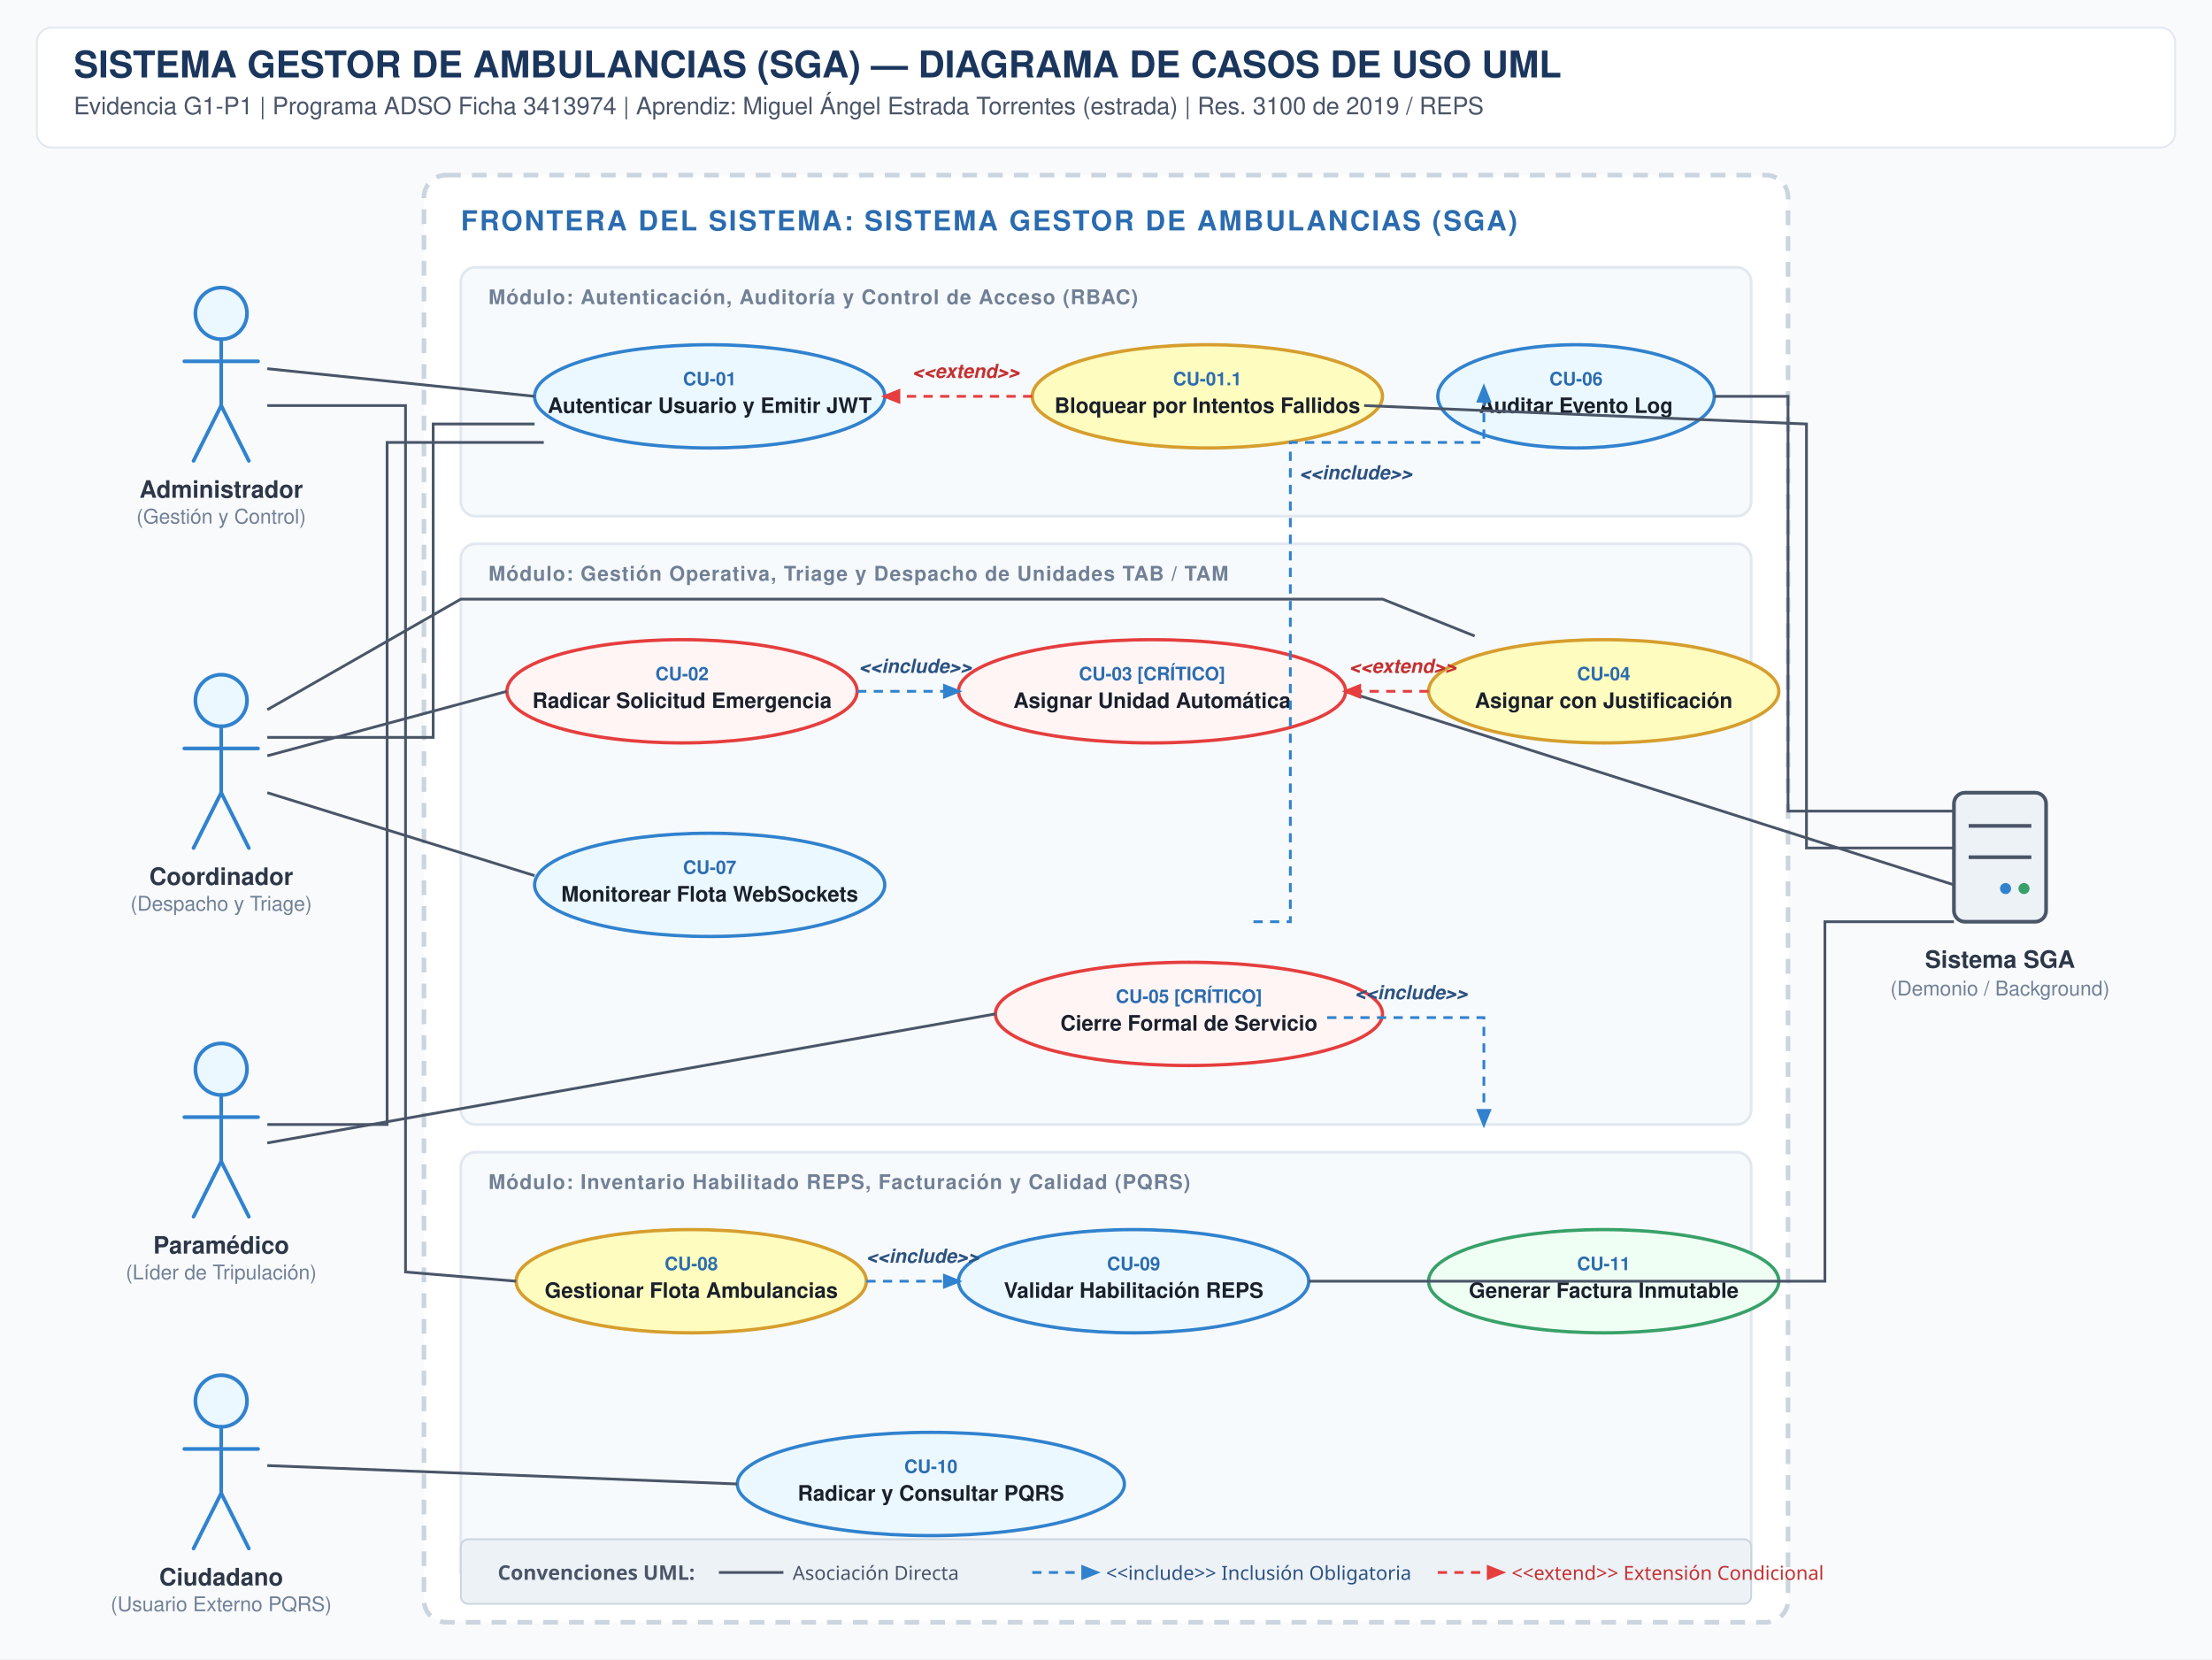
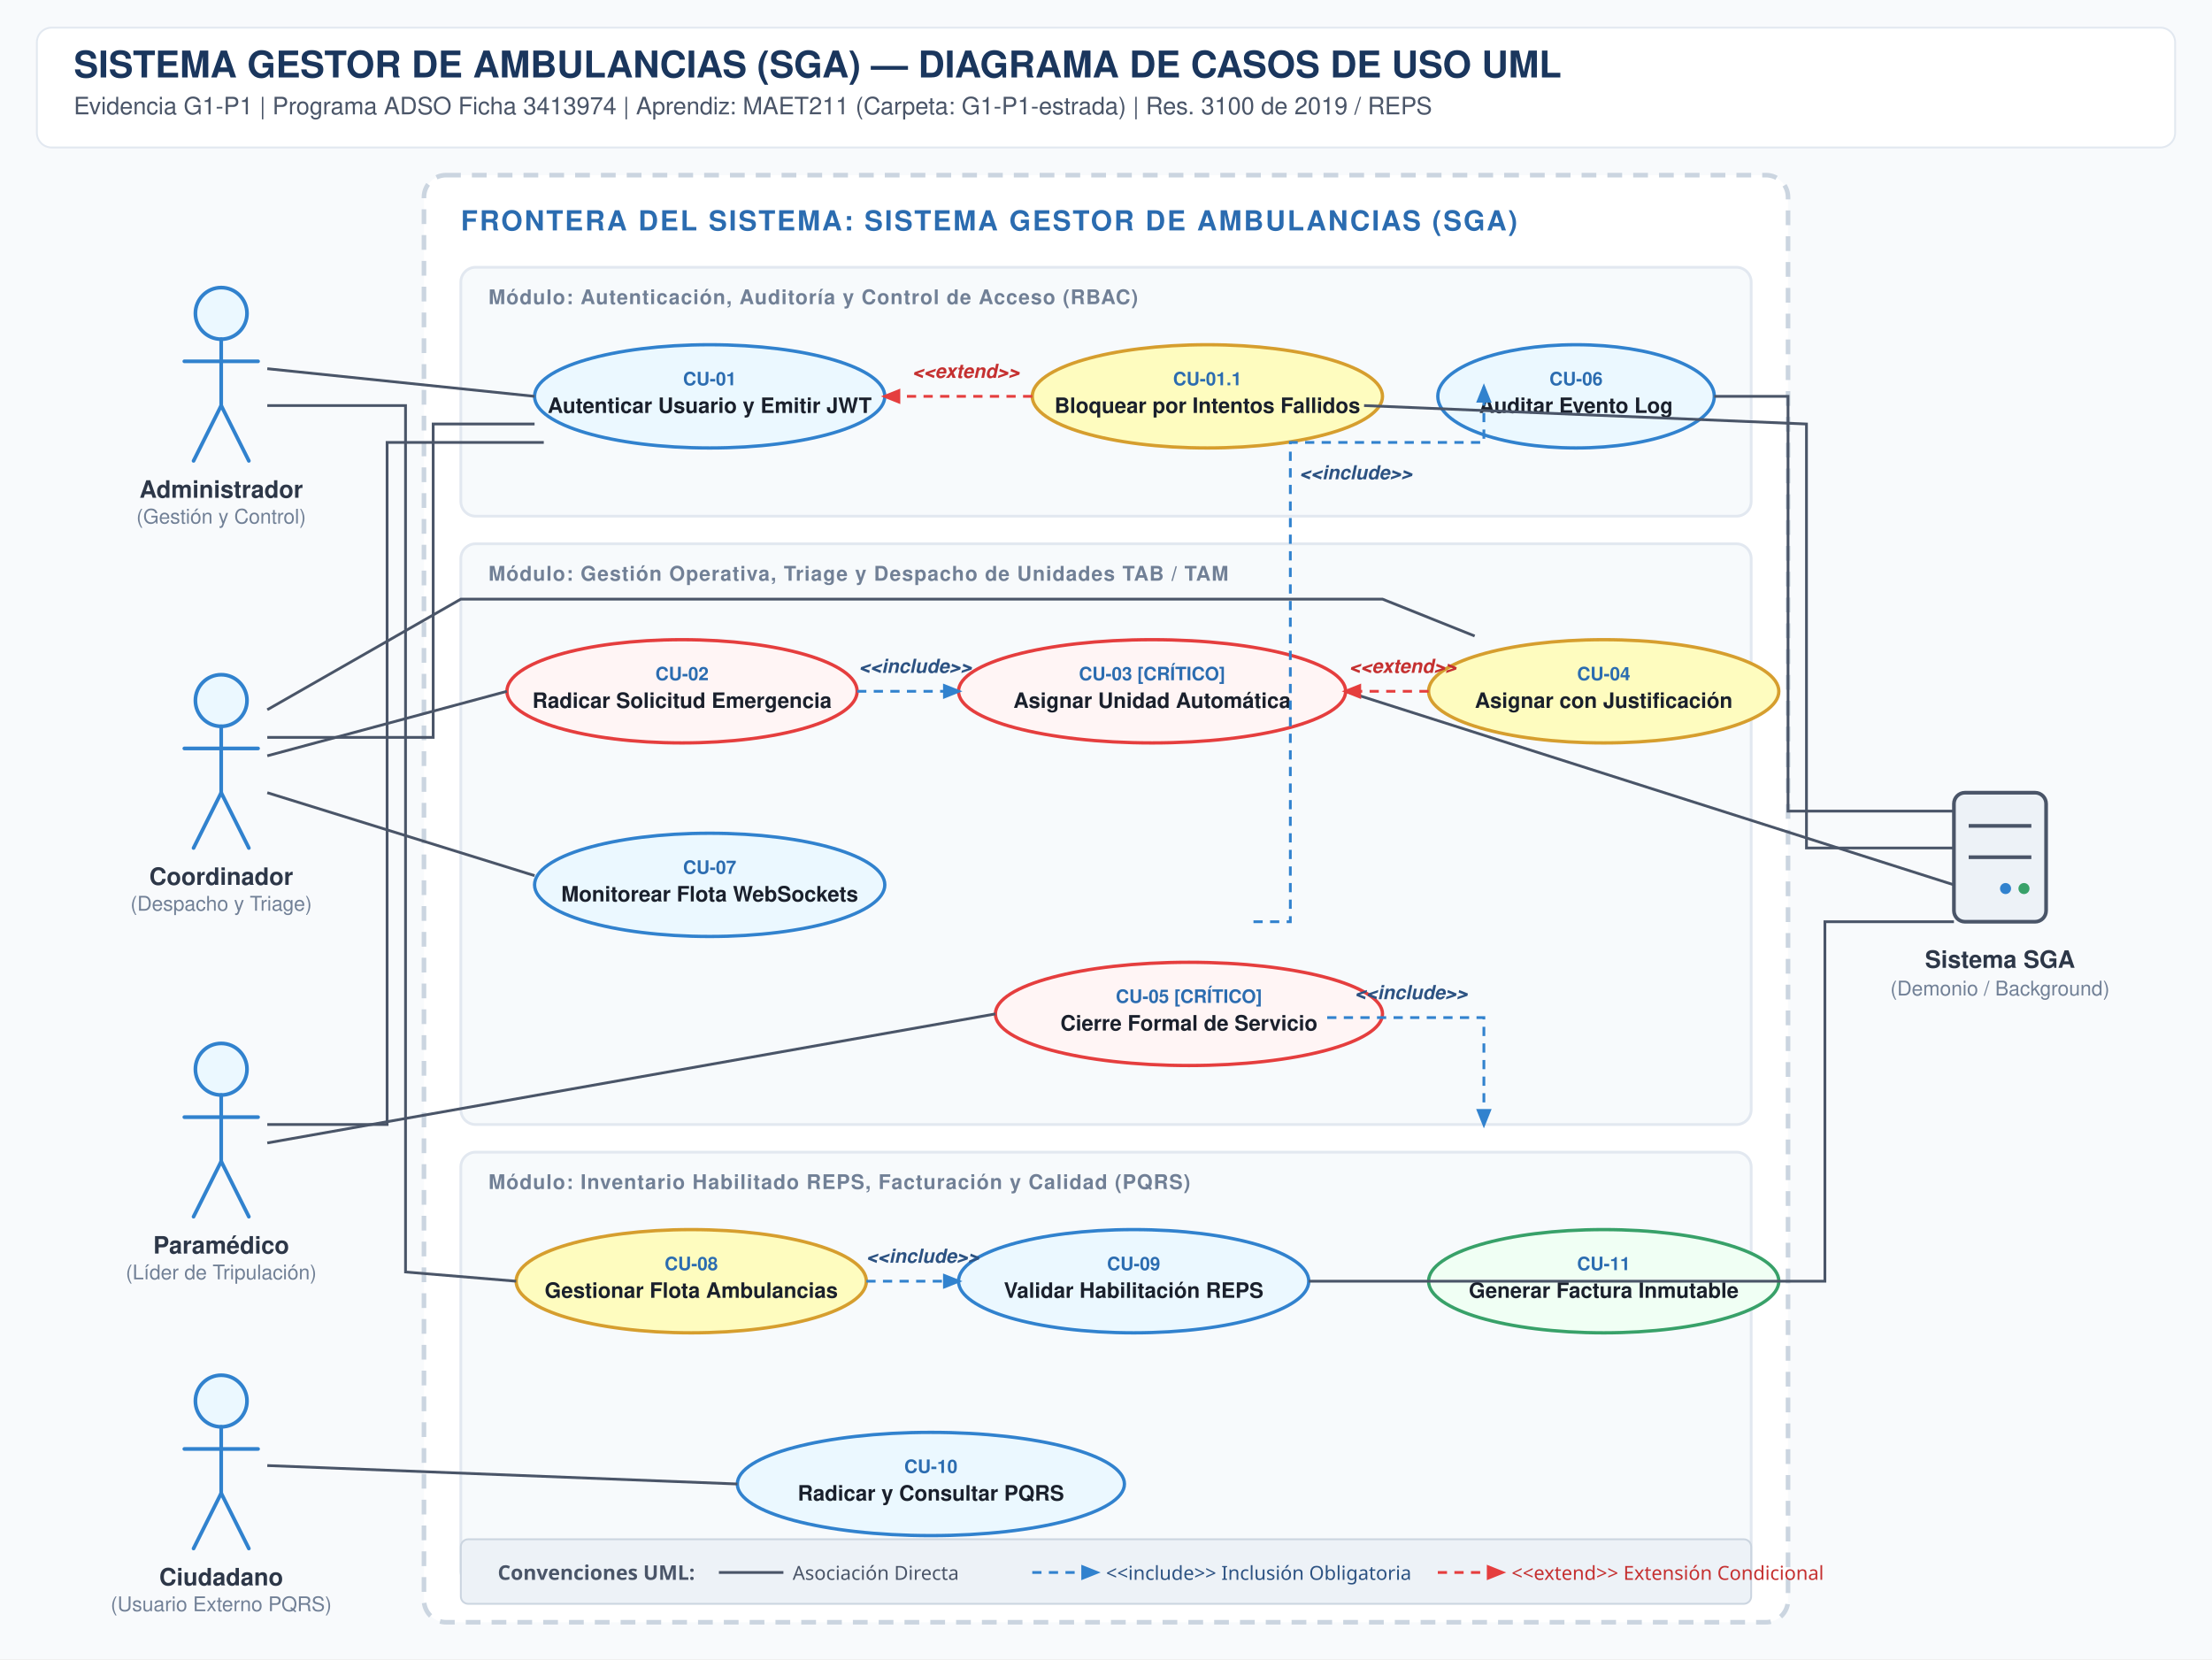
<svg xmlns="http://www.w3.org/2000/svg" viewBox="0 0 1200 900" width="100%" height="100%">
  <defs>
    <style>
      .title { font-family: 'Segoe UI', Helvetica, Arial, sans-serif; font-size: 20px; font-weight: bold; fill: #1A365D; }
      .subtitle { font-family: 'Segoe UI', Helvetica, Arial, sans-serif; font-size: 13px; fill: #4A5568; }
      .boundary-title { font-family: 'Segoe UI', Helvetica, Arial, sans-serif; font-size: 15px; font-weight: bold; fill: #2B6CB0; letter-spacing: 1px; }
      .actor-label { font-family: 'Segoe UI', Helvetica, Arial, sans-serif; font-size: 13px; font-weight: bold; fill: #2D3748; text-anchor: middle; }
      .actor-sub { font-family: 'Segoe UI', Helvetica, Arial, sans-serif; font-size: 11px; fill: #718096; text-anchor: middle; }
      .uc-text { font-family: 'Segoe UI', Helvetica, Arial, sans-serif; font-size: 11.5px; font-weight: 600; fill: #1A202C; text-anchor: middle; }
      .uc-id { font-family: 'Segoe UI', Helvetica, Arial, sans-serif; font-size: 10px; font-weight: bold; fill: #2B6CB0; text-anchor: middle; }
      .stereo-text { font-family: 'Segoe UI', Helvetica, Arial, sans-serif; font-size: 10.5px; font-style: italic; fill: #C53030; font-weight: bold; }
      .stereo-inc { font-family: 'Segoe UI', Helvetica, Arial, sans-serif; font-size: 10.5px; font-style: italic; fill: #2C5282; font-weight: bold; }
      
      /* Shapes styling */
      .actor-head { fill: #EBF8FF; stroke: #3182CE; stroke-width: 2; }
      .actor-body { stroke: #3182CE; stroke-width: 2; stroke-linecap: round; }
      .system-box { fill: #FFFFFF; stroke: #CBD5E0; stroke-width: 2.5; stroke-dasharray: 8 6; rx: 12; }
      .subsystem-box { fill: #F7FAFC; stroke: #E2E8F0; stroke-width: 1.5; rx: 8; }
      .subsystem-label { font-family: 'Segoe UI', Helvetica, Arial, sans-serif; font-size: 11px; font-weight: bold; fill: #718096; text-transform: uppercase; letter-spacing: 0.5px; }
      
      .uc-ellipse { fill: #FEFCBF; stroke: #D69E2E; stroke-width: 1.8; }
      .uc-ellipse-sec { fill: #EBF8FF; stroke: #3182CE; stroke-width: 1.8; }
      .uc-ellipse-core { fill: #FFF5F5; stroke: #E53E3E; stroke-width: 1.8; }
      .uc-ellipse-fin { fill: #F0FFF4; stroke: #38A169; stroke-width: 1.8; }

      /* Connectors */
      .assoc-line { stroke: #4A5568; stroke-width: 1.5; fill: none; }
      .include-line { stroke: #3182CE; stroke-width: 1.5; stroke-dasharray: 5 4; fill: none; marker-end: url(#arrow-blue); }
      .extend-line { stroke: #E53E3E; stroke-width: 1.5; stroke-dasharray: 5 4; fill: none; marker-end: url(#arrow-red); }
    </style>
    <marker id="arrow-blue" viewBox="0 0 10 10" refX="8" refY="5" markerWidth="7" markerHeight="7" orient="auto">
      <path d="M 0 1 L 10 5 L 0 9 z" fill="#3182CE" />
    </marker>
    <marker id="arrow-red" viewBox="0 0 10 10" refX="8" refY="5" markerWidth="7" markerHeight="7" orient="auto">
      <path d="M 0 1 L 10 5 L 0 9 z" fill="#E53E3E" />
    </marker>
  </defs>
  <rect x="0" y="0" width="1200" height="900" fill="#F8FAFC" />
  <rect x="20" y="15" width="1160" height="65" fill="#FFFFFF" stroke="#E2E8F0" rx="8" />
  <text x="40" y="42" class="title">SISTEMA GESTOR DE AMBULANCIAS (SGA) — DIAGRAMA DE CASOS DE USO UML</text>
-   <text x="40" y="62" class="subtitle">Evidencia G1-P1 | Programa ADSO Ficha 3413974 | Aprendiz: Miguel Ángel Estrada Torrentes (estrada) | Res. 3100 de 2019 / REPS</text>
+   <text x="40" y="62" class="subtitle">Evidencia G1-P1 | Programa ADSO Ficha 3413974 | Aprendiz: MAET211 (Carpeta: G1-P1-estrada) | Res. 3100 de 2019 / REPS</text>
  <rect x="230" y="95" width="740" height="785" class="system-box" />
  <text x="250" y="125" class="boundary-title">FRONTERA DEL SISTEMA: SISTEMA GESTOR DE AMBULANCIAS (SGA)</text>
  <rect x="250" y="145" width="700" height="135" class="subsystem-box" />
  <text x="265" y="165" class="subsystem-label">Módulo: Autenticación, Auditoría y Control de Acceso (RBAC)</text>
  <rect x="250" y="295" width="700" height="315" class="subsystem-box" />
  <text x="265" y="315" class="subsystem-label">Módulo: Gestión Operativa, Triage y Despacho de Unidades TAB / TAM</text>
  <rect x="250" y="625" width="700" height="235" class="subsystem-box" />
  <text x="265" y="645" class="subsystem-label">Módulo: Inventario Habilitado REPS, Facturación y Calidad (PQRS)</text>
  <g transform="translate(100, 150)">
    <circle cx="20" cy="20" r="14" class="actor-head" />
    <line x1="20" y1="34" x2="20" y2="70" class="actor-body" />
    <line x1="0" y1="46" x2="40" y2="46" class="actor-body" />
    <line x1="20" y1="70" x2="5" y2="100" class="actor-body" />
    <line x1="20" y1="70" x2="35" y2="100" class="actor-body" />
    <text x="20" y="120" class="actor-label">Administrador</text>
    <text x="20" y="134" class="actor-sub">(Gestión y Control)</text>
  </g>
  <g transform="translate(100, 360)">
    <circle cx="20" cy="20" r="14" class="actor-head" />
    <line x1="20" y1="34" x2="20" y2="70" class="actor-body" />
    <line x1="0" y1="46" x2="40" y2="46" class="actor-body" />
    <line x1="20" y1="70" x2="5" y2="100" class="actor-body" />
    <line x1="20" y1="70" x2="35" y2="100" class="actor-body" />
    <text x="20" y="120" class="actor-label">Coordinador</text>
    <text x="20" y="134" class="actor-sub">(Despacho y Triage)</text>
  </g>
  <g transform="translate(100, 560)">
    <circle cx="20" cy="20" r="14" class="actor-head" />
    <line x1="20" y1="34" x2="20" y2="70" class="actor-body" />
    <line x1="0" y1="46" x2="40" y2="46" class="actor-body" />
    <line x1="20" y1="70" x2="5" y2="100" class="actor-body" />
    <line x1="20" y1="70" x2="35" y2="100" class="actor-body" />
    <text x="20" y="120" class="actor-label">Paramédico</text>
    <text x="20" y="134" class="actor-sub">(Líder de Tripulación)</text>
  </g>
  <g transform="translate(100, 740)">
    <circle cx="20" cy="20" r="14" class="actor-head" />
    <line x1="20" y1="34" x2="20" y2="70" class="actor-body" />
    <line x1="0" y1="46" x2="40" y2="46" class="actor-body" />
    <line x1="20" y1="70" x2="5" y2="100" class="actor-body" />
    <line x1="20" y1="70" x2="35" y2="100" class="actor-body" />
    <text x="20" y="120" class="actor-label">Ciudadano</text>
    <text x="20" y="134" class="actor-sub">(Usuario Externo PQRS)</text>
  </g>
  <g transform="translate(1060, 430)">
    <rect x="0" y="0" width="50" height="70" rx="6" fill="#EDF2F7" stroke="#4A5568" stroke-width="2" />
    <line x1="8" y1="18" x2="42" y2="18" stroke="#4A5568" stroke-width="2" />
    <line x1="8" y1="35" x2="42" y2="35" stroke="#4A5568" stroke-width="2" />
    <circle cx="38" cy="52" r="3" fill="#38A169" />
    <circle cx="28" cy="52" r="3" fill="#3182CE" />
    <text x="25" y="95" class="actor-label">Sistema SGA</text>
    <text x="25" y="110" class="actor-sub">(Demonio / Background)</text>
  </g>
  <g transform="translate(290, 185)">
    <ellipse cx="95" cy="30" rx="95" ry="28" class="uc-ellipse-sec" />
    <text x="95" y="24" class="uc-id">CU-01</text>
    <text x="95" y="39" class="uc-text">Autenticar Usuario y Emitir JWT</text>
  </g>
  <g transform="translate(560, 185)">
    <ellipse cx="95" cy="30" rx="95" ry="28" class="uc-ellipse" />
    <text x="95" y="24" class="uc-id">CU-01.1</text>
    <text x="95" y="39" class="uc-text">Bloquear por Intentos Fallidos</text>
  </g>
  <g transform="translate(780, 185)">
    <ellipse cx="75" cy="30" rx="75" ry="28" class="uc-ellipse-sec" />
    <text x="75" y="24" class="uc-id">CU-06</text>
    <text x="75" y="39" class="uc-text">Auditar Evento Log</text>
  </g>
  <g transform="translate(275, 345)">
    <ellipse cx="95" cy="30" rx="95" ry="28" class="uc-ellipse-core" />
    <text x="95" y="24" class="uc-id">CU-02</text>
    <text x="95" y="39" class="uc-text">Radicar Solicitud Emergencia</text>
  </g>
  <g transform="translate(520, 345)">
    <ellipse cx="105" cy="30" rx="105" ry="28" class="uc-ellipse-core" />
    <text x="105" y="24" class="uc-id">CU-03 [CRÍTICO]</text>
    <text x="105" y="39" class="uc-text">Asignar Unidad Automática</text>
  </g>
  <g transform="translate(775, 345)">
    <ellipse cx="95" cy="30" rx="95" ry="28" class="uc-ellipse" />
    <text x="95" y="24" class="uc-id">CU-04</text>
    <text x="95" y="39" class="uc-text">Asignar con Justificación</text>
  </g>
  <g transform="translate(290, 450)">
    <ellipse cx="95" cy="30" rx="95" ry="28" class="uc-ellipse-sec" />
    <text x="95" y="24" class="uc-id">CU-07</text>
    <text x="95" y="39" class="uc-text">Monitorear Flota WebSockets</text>
  </g>
  <g transform="translate(540, 520)">
    <ellipse cx="105" cy="30" rx="105" ry="28" class="uc-ellipse-core" />
    <text x="105" y="24" class="uc-id">CU-05 [CRÍTICO]</text>
    <text x="105" y="39" class="uc-text">Cierre Formal de Servicio</text>
  </g>
  <g transform="translate(280, 665)">
    <ellipse cx="95" cy="30" rx="95" ry="28" class="uc-ellipse" />
    <text x="95" y="24" class="uc-id">CU-08</text>
    <text x="95" y="39" class="uc-text">Gestionar Flota Ambulancias</text>
  </g>
  <g transform="translate(520, 665)">
    <ellipse cx="95" cy="30" rx="95" ry="28" class="uc-ellipse-sec" />
    <text x="95" y="24" class="uc-id">CU-09</text>
    <text x="95" y="39" class="uc-text">Validar Habilitación REPS</text>
  </g>
  <g transform="translate(775, 665)">
    <ellipse cx="95" cy="30" rx="95" ry="28" class="uc-ellipse-fin" />
    <text x="95" y="24" class="uc-id">CU-11</text>
    <text x="95" y="39" class="uc-text">Generar Factura Inmutable</text>
  </g>
  <g transform="translate(400, 775)">
    <ellipse cx="105" cy="30" rx="105" ry="28" class="uc-ellipse-sec" />
    <text x="105" y="24" class="uc-id">CU-10</text>
    <text x="105" y="39" class="uc-text">Radicar y Consultar PQRS</text>
  </g>
  <line x1="145" y1="200" x2="290" y2="215" class="assoc-line" />
  <path d="M 145 220 L 220 220 L 220 690 L 280 695" class="assoc-line" />
  <path d="M 145 400 L 235 400 L 235 230 L 290 230" class="assoc-line" />
  <line x1="145" y1="410" x2="275" y2="375" class="assoc-line" />
  <line x1="145" y1="430" x2="290" y2="475" class="assoc-line" />
  <path d="M 145 385 L 250 325 L 750 325 L 800 345" class="assoc-line" />
  <path d="M 145 610 L 210 610 L 210 240 L 295 240" class="assoc-line" />
  <line x1="145" y1="620" x2="540" y2="550" class="assoc-line" />
  <line x1="145" y1="795" x2="400" y2="805" class="assoc-line" />
  <path d="M 1060 460 L 980 460 L 980 230 L 740 220" class="assoc-line" />
  <line x1="1060" y1="480" x2="730" y2="375" class="assoc-line" />
  <path d="M 1060 500 L 990 500 L 990 695 L 710 695" class="assoc-line" />
  <path d="M 1060 440 L 970 440 L 970 215 L 930 215" class="assoc-line" />
  <line x1="560" y1="215" x2="480" y2="215" class="extend-line" />
  <text x="495" y="205" class="stereo-text">&lt;&lt;extend&gt;&gt;</text>
  <line x1="465" y1="375" x2="520" y2="375" class="include-line" />
  <text x="466" y="365" class="stereo-inc">&lt;&lt;include&gt;&gt;</text>
  <line x1="775" y1="375" x2="730" y2="375" class="extend-line" />
  <text x="732" y="365" class="stereo-text">&lt;&lt;extend&gt;&gt;</text>
  <line x1="470" y1="695" x2="520" y2="695" class="include-line" />
  <text x="470" y="685" class="stereo-inc">&lt;&lt;include&gt;&gt;</text>
  <path d="M 720 552 L 805 552 L 805 610" class="include-line" />
  <text x="735" y="542" class="stereo-inc">&lt;&lt;include&gt;&gt;</text>
  <path d="M 680 500 L 700 500 L 700 240 L 805 240 L 805 210" class="include-line" />
  <text x="705" y="260" class="stereo-inc">&lt;&lt;include&gt;&gt;</text>
  <g transform="translate(250, 835)">
    <rect x="0" y="0" width="700" height="35" fill="#EDF2F7" stroke="#CBD5E0" rx="4" />
    <text x="20" y="22" font-family="'Segoe UI', sans-serif" font-size="11px" font-weight="bold" fill="#4A5568">Convenciones UML:</text>
    <line x1="140" y1="18" x2="175" y2="18" class="assoc-line" />
    <text x="180" y="22" font-family="'Segoe UI', sans-serif" font-size="10.5px" fill="#4A5568">Asociación Directa</text>
    <line x1="310" y1="18" x2="345" y2="18" class="include-line" />
    <text x="350" y="22" font-family="'Segoe UI', sans-serif" font-size="10.5px" fill="#2C5282">&lt;&lt;include&gt;&gt; Inclusión Obligatoria</text>
    <line x1="530" y1="18" x2="565" y2="18" class="extend-line" />
    <text x="570" y="22" font-family="'Segoe UI', sans-serif" font-size="10.5px" fill="#C53030">&lt;&lt;extend&gt;&gt; Extensión Condicional</text>
  </g>
</svg>
